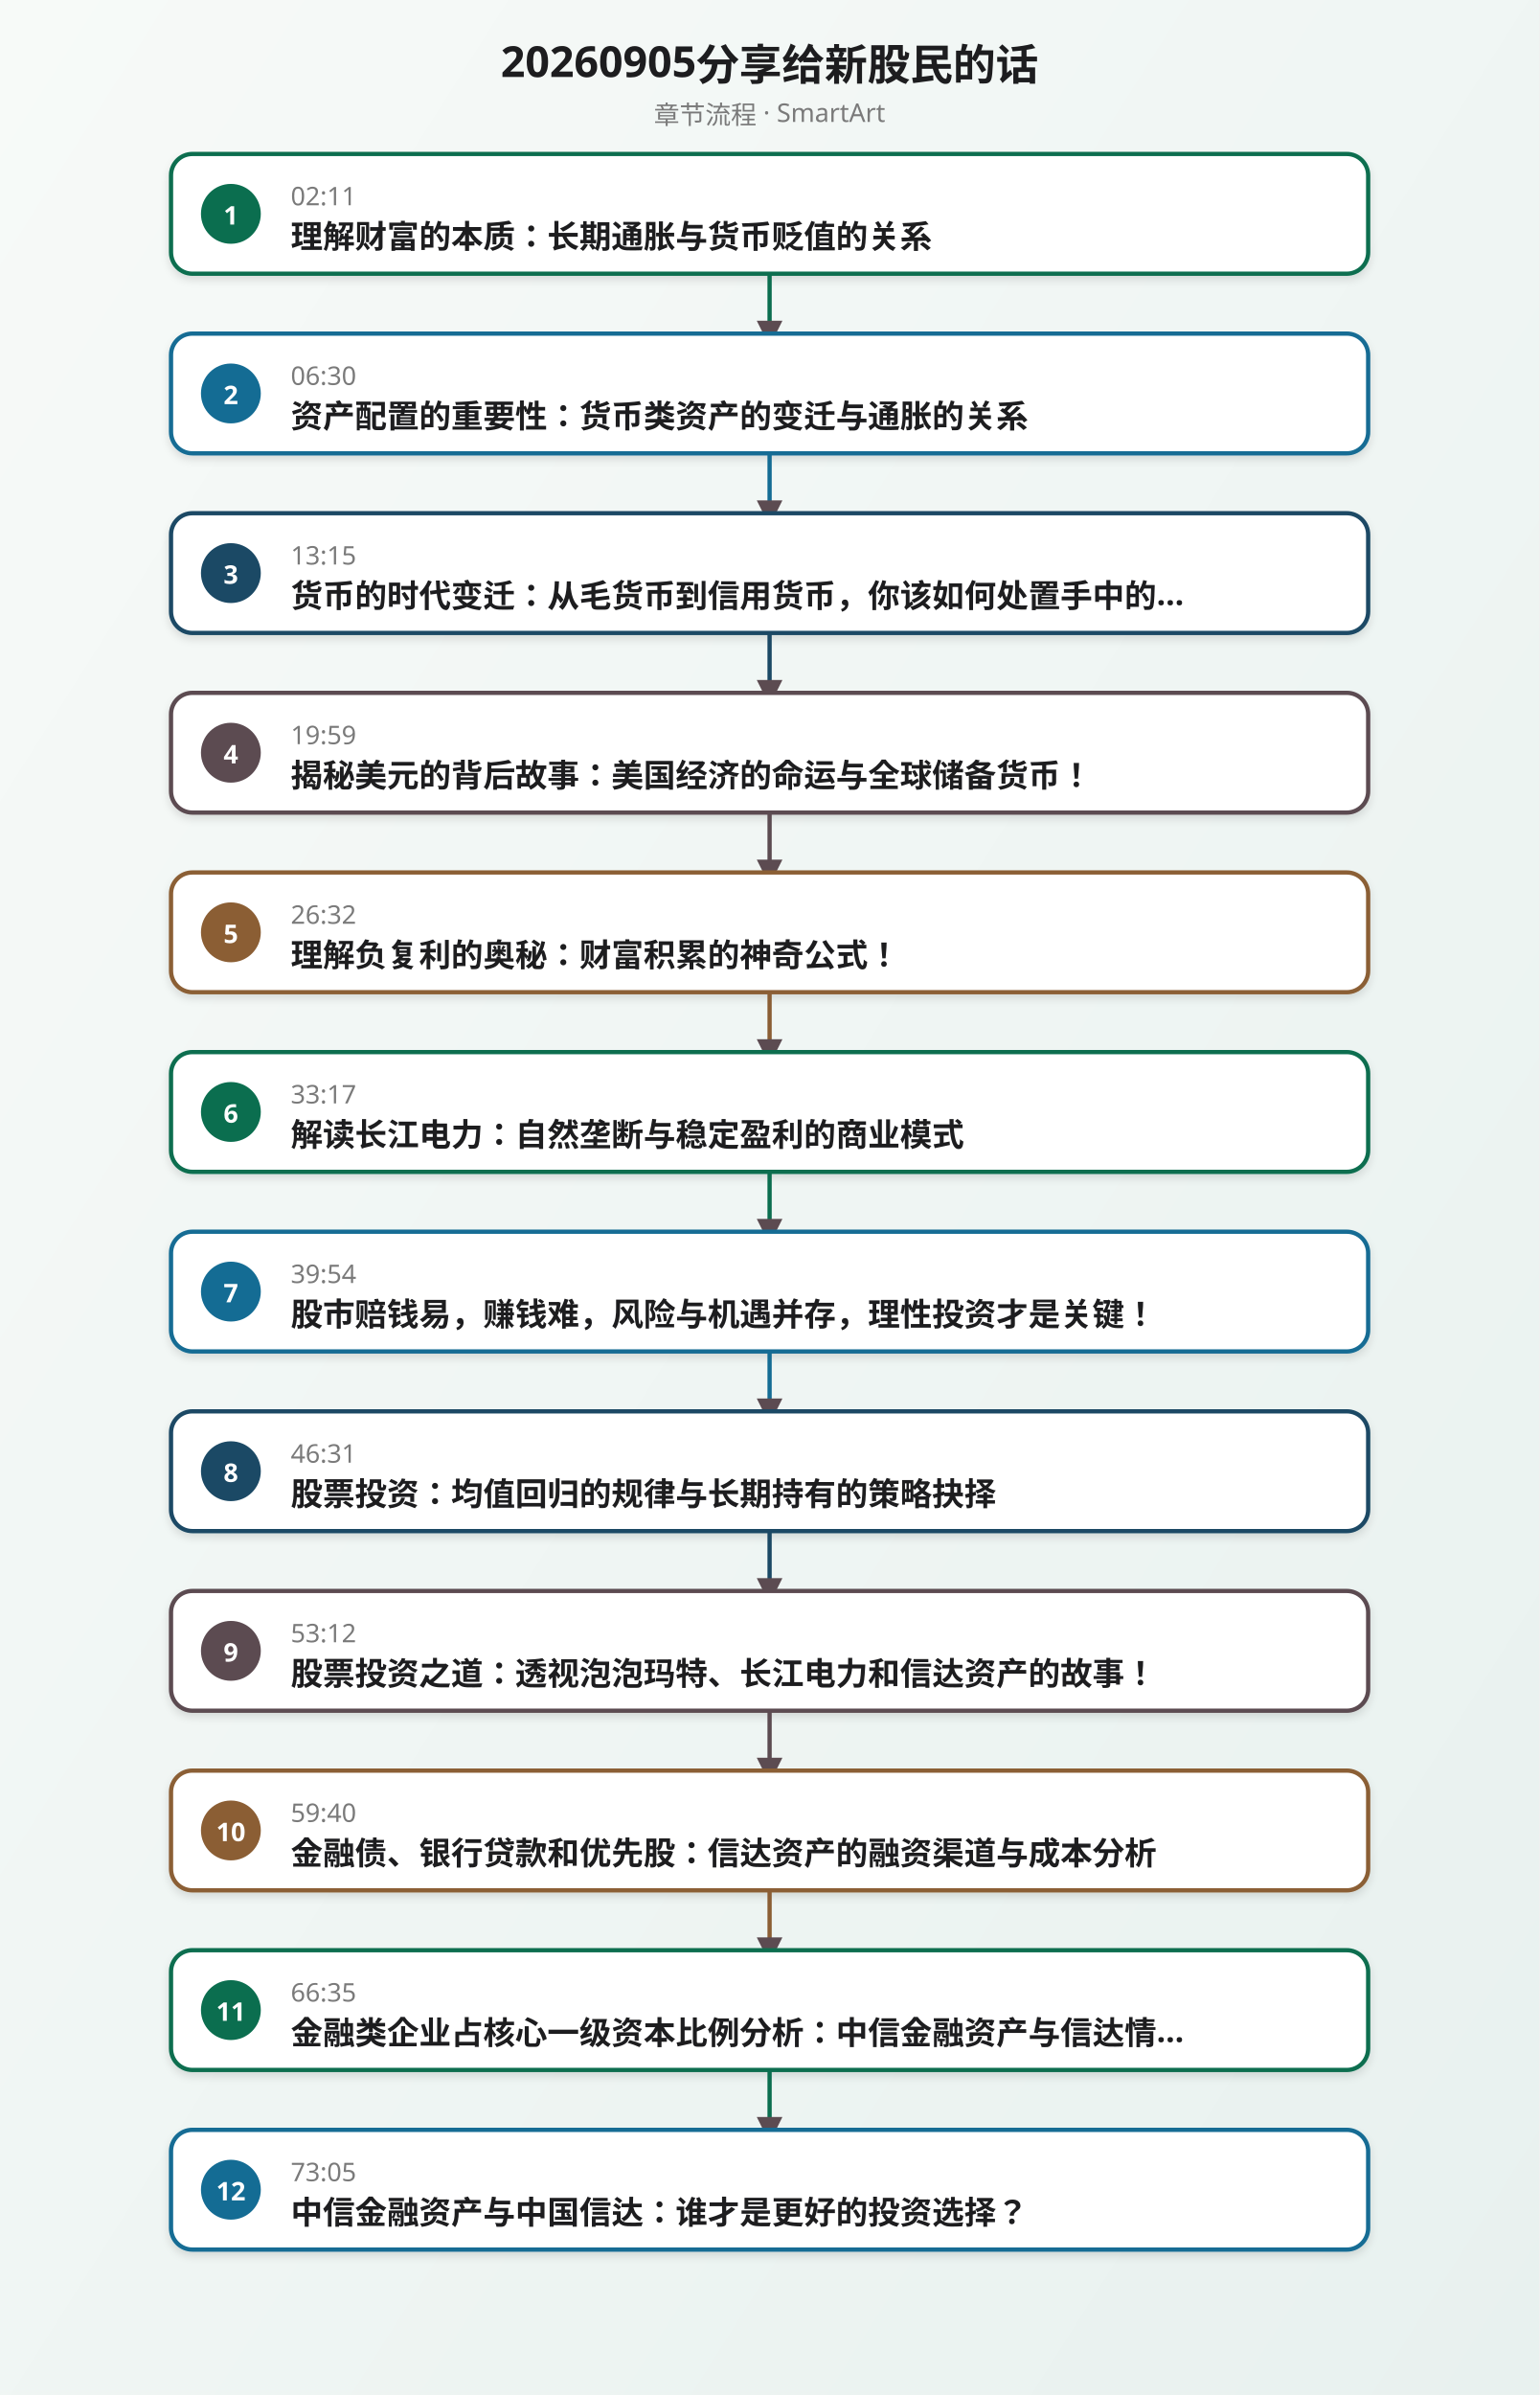
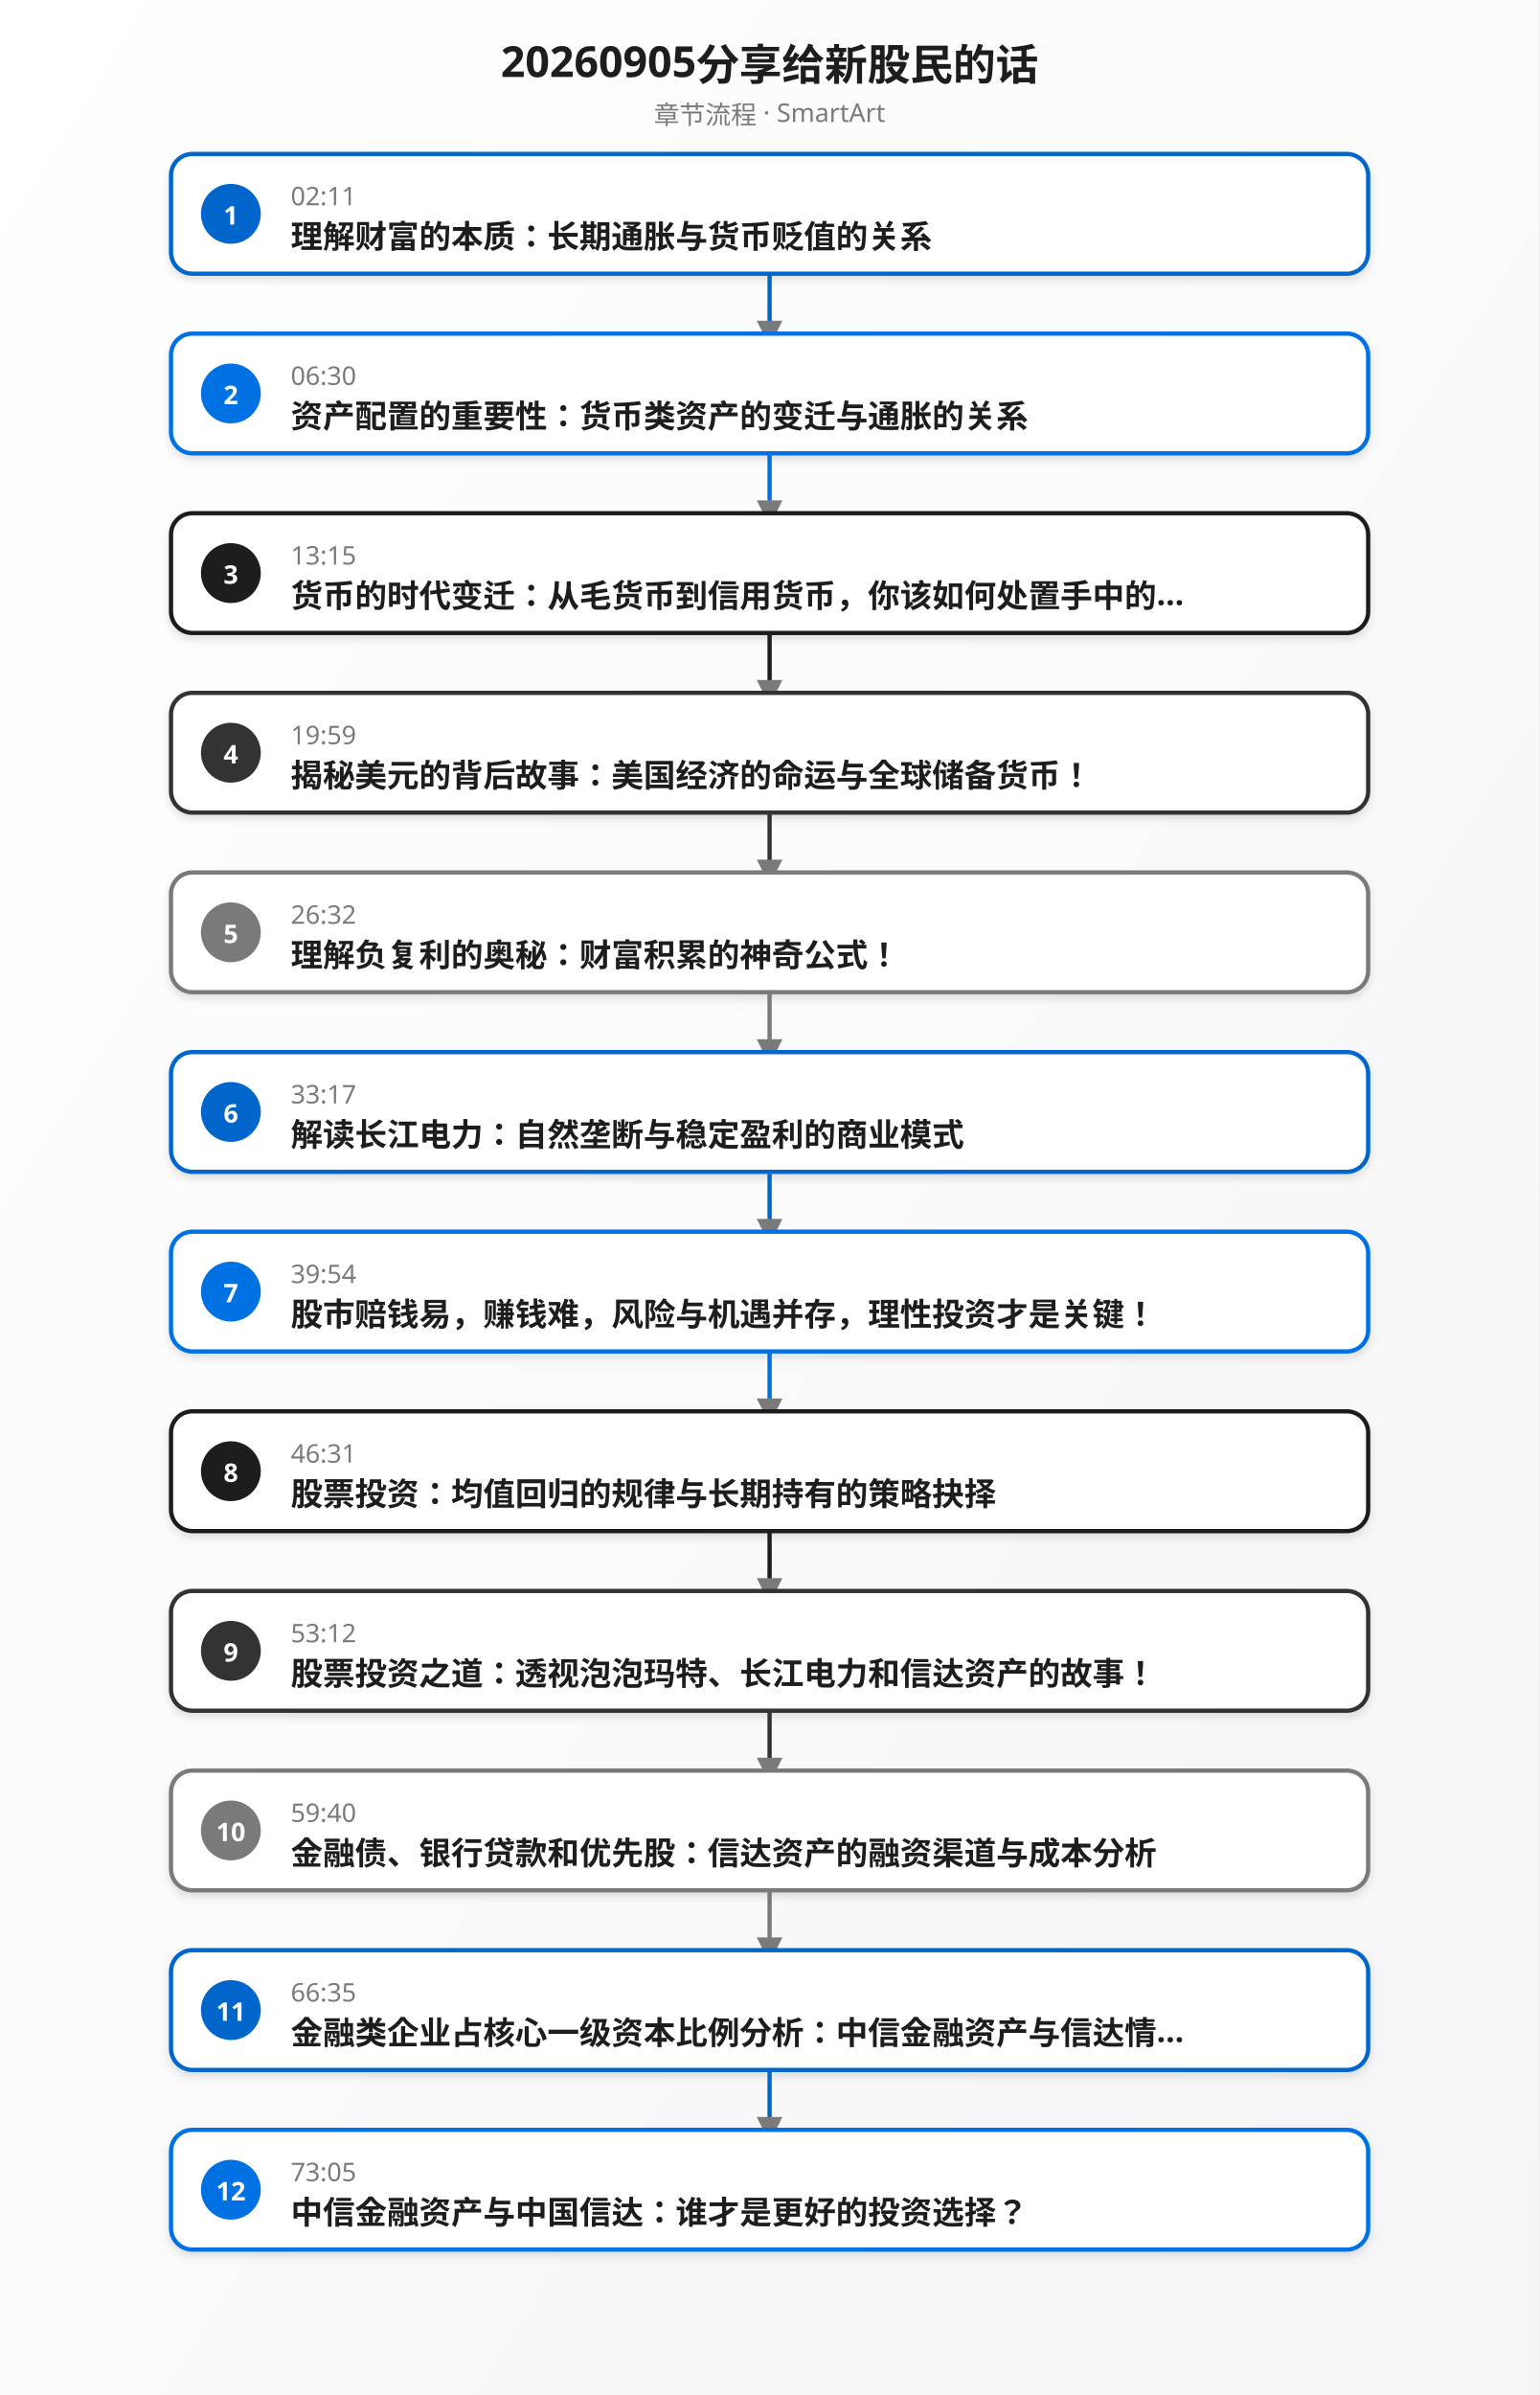
<svg xmlns="http://www.w3.org/2000/svg" width="720" height="1120" viewBox="0 0 720 1120">
  <defs>
    <linearGradient id="bg" x1="0" y1="0" x2="1" y2="1">
-       <stop offset="0%" stop-color="#f7faf8" />
-       <stop offset="100%" stop-color="#e8f1ef" />
+       <stop offset="0%" stop-color="#ffffff" />
+       <stop offset="100%" stop-color="#f5f5f7" />
    </linearGradient>
    <filter id="shadow" x="-5%" y="-5%" width="110%" height="120%">
      <feDropShadow dx="0" dy="2" stdDeviation="2" flood-opacity="0.12" />
      <marker id="arrow" viewBox="0 0 10 10" refX="5" refY="5" markerWidth="6" markerHeight="6" orient="auto-start-reverse">
-         <path d="M 0 0 L 10 5 L 0 10 z" fill="#5C4B51" />
+         <path d="M 0 0 L 10 5 L 0 10 z" fill="#7a7a7a" />
      </marker>
    </filter>
  </defs>
  <rect width="100%" height="100%" fill="url(#bg)" />
  <text x="360.0" y="36" text-anchor="middle" font-family="PingFang SC, Noto Sans SC, sans-serif" font-size="20" font-weight="600" fill="#1d1d1f">20260905分享给新股民的话</text>
  <text x="360.0" y="58" text-anchor="middle" font-family="PingFang SC, Noto Sans SC, sans-serif" font-size="12" fill="#7a7a7a">章节流程 · SmartArt</text>
-   <rect x="80.0" y="72" width="560" height="56" rx="10" fill="#fff" stroke="#0B6E4F" stroke-width="2" filter="url(#shadow)" />
-   <circle cx="108.0" cy="100.0" r="14" fill="#0B6E4F" />
+   <rect x="80.0" y="72" width="560" height="56" rx="10" fill="#fff" stroke="#0066cc" stroke-width="2" filter="url(#shadow)" />
+   <circle cx="108.0" cy="100.0" r="14" fill="#0066cc" />
  <text x="108.0" y="105.0" text-anchor="middle" font-family="sans-serif" font-size="12" font-weight="700" fill="#fff">1</text>
  <text x="136.0" y="96" font-family="PingFang SC, Noto Sans SC, sans-serif" font-size="12" fill="#7a7a7a">02:11</text>
  <text x="136.0" y="116" font-family="PingFang SC, Noto Sans SC, sans-serif" font-size="15" font-weight="600" fill="#1d1d1f">理解财富的本质：长期通胀与货币贬值的关系</text>
-   <line x1="360.0" y1="128" x2="360.0" y2="156" stroke="#0B6E4F" stroke-width="2" marker-end="url(#arrow)" />
-   <rect x="80.0" y="156" width="560" height="56" rx="10" fill="#fff" stroke="#146C94" stroke-width="2" filter="url(#shadow)" />
-   <circle cx="108.0" cy="184.0" r="14" fill="#146C94" />
+   <line x1="360.0" y1="128" x2="360.0" y2="156" stroke="#0066cc" stroke-width="2" marker-end="url(#arrow)" />
+   <rect x="80.0" y="156" width="560" height="56" rx="10" fill="#fff" stroke="#0071e3" stroke-width="2" filter="url(#shadow)" />
+   <circle cx="108.0" cy="184.0" r="14" fill="#0071e3" />
  <text x="108.0" y="189.0" text-anchor="middle" font-family="sans-serif" font-size="12" font-weight="700" fill="#fff">2</text>
  <text x="136.0" y="180" font-family="PingFang SC, Noto Sans SC, sans-serif" font-size="12" fill="#7a7a7a">06:30</text>
  <text x="136.0" y="200" font-family="PingFang SC, Noto Sans SC, sans-serif" font-size="15" font-weight="600" fill="#1d1d1f">资产配置的重要性：货币类资产的变迁与通胀的关系</text>
-   <line x1="360.0" y1="212" x2="360.0" y2="240" stroke="#146C94" stroke-width="2" marker-end="url(#arrow)" />
-   <rect x="80.0" y="240" width="560" height="56" rx="10" fill="#fff" stroke="#1B4965" stroke-width="2" filter="url(#shadow)" />
-   <circle cx="108.0" cy="268.0" r="14" fill="#1B4965" />
+   <line x1="360.0" y1="212" x2="360.0" y2="240" stroke="#0071e3" stroke-width="2" marker-end="url(#arrow)" />
+   <rect x="80.0" y="240" width="560" height="56" rx="10" fill="#fff" stroke="#1d1d1f" stroke-width="2" filter="url(#shadow)" />
+   <circle cx="108.0" cy="268.0" r="14" fill="#1d1d1f" />
  <text x="108.0" y="273.0" text-anchor="middle" font-family="sans-serif" font-size="12" font-weight="700" fill="#fff">3</text>
  <text x="136.0" y="264" font-family="PingFang SC, Noto Sans SC, sans-serif" font-size="12" fill="#7a7a7a">13:15</text>
  <text x="136.0" y="284" font-family="PingFang SC, Noto Sans SC, sans-serif" font-size="15" font-weight="600" fill="#1d1d1f">货币的时代变迁：从毛货币到信用货币，你该如何处置手中的…</text>
-   <line x1="360.0" y1="296" x2="360.0" y2="324" stroke="#1B4965" stroke-width="2" marker-end="url(#arrow)" />
-   <rect x="80.0" y="324" width="560" height="56" rx="10" fill="#fff" stroke="#5C4B51" stroke-width="2" filter="url(#shadow)" />
-   <circle cx="108.0" cy="352.0" r="14" fill="#5C4B51" />
+   <line x1="360.0" y1="296" x2="360.0" y2="324" stroke="#1d1d1f" stroke-width="2" marker-end="url(#arrow)" />
+   <rect x="80.0" y="324" width="560" height="56" rx="10" fill="#fff" stroke="#333333" stroke-width="2" filter="url(#shadow)" />
+   <circle cx="108.0" cy="352.0" r="14" fill="#333333" />
  <text x="108.0" y="357.0" text-anchor="middle" font-family="sans-serif" font-size="12" font-weight="700" fill="#fff">4</text>
  <text x="136.0" y="348" font-family="PingFang SC, Noto Sans SC, sans-serif" font-size="12" fill="#7a7a7a">19:59</text>
  <text x="136.0" y="368" font-family="PingFang SC, Noto Sans SC, sans-serif" font-size="15" font-weight="600" fill="#1d1d1f">揭秘美元的背后故事：美国经济的命运与全球储备货币！</text>
-   <line x1="360.0" y1="380" x2="360.0" y2="408" stroke="#5C4B51" stroke-width="2" marker-end="url(#arrow)" />
-   <rect x="80.0" y="408" width="560" height="56" rx="10" fill="#fff" stroke="#8B5E34" stroke-width="2" filter="url(#shadow)" />
-   <circle cx="108.0" cy="436.0" r="14" fill="#8B5E34" />
+   <line x1="360.0" y1="380" x2="360.0" y2="408" stroke="#333333" stroke-width="2" marker-end="url(#arrow)" />
+   <rect x="80.0" y="408" width="560" height="56" rx="10" fill="#fff" stroke="#7a7a7a" stroke-width="2" filter="url(#shadow)" />
+   <circle cx="108.0" cy="436.0" r="14" fill="#7a7a7a" />
  <text x="108.0" y="441.0" text-anchor="middle" font-family="sans-serif" font-size="12" font-weight="700" fill="#fff">5</text>
  <text x="136.0" y="432" font-family="PingFang SC, Noto Sans SC, sans-serif" font-size="12" fill="#7a7a7a">26:32</text>
  <text x="136.0" y="452" font-family="PingFang SC, Noto Sans SC, sans-serif" font-size="15" font-weight="600" fill="#1d1d1f">理解负复利的奥秘：财富积累的神奇公式！</text>
-   <line x1="360.0" y1="464" x2="360.0" y2="492" stroke="#8B5E34" stroke-width="2" marker-end="url(#arrow)" />
-   <rect x="80.0" y="492" width="560" height="56" rx="10" fill="#fff" stroke="#0B6E4F" stroke-width="2" filter="url(#shadow)" />
-   <circle cx="108.0" cy="520.0" r="14" fill="#0B6E4F" />
+   <line x1="360.0" y1="464" x2="360.0" y2="492" stroke="#7a7a7a" stroke-width="2" marker-end="url(#arrow)" />
+   <rect x="80.0" y="492" width="560" height="56" rx="10" fill="#fff" stroke="#0066cc" stroke-width="2" filter="url(#shadow)" />
+   <circle cx="108.0" cy="520.0" r="14" fill="#0066cc" />
  <text x="108.0" y="525.0" text-anchor="middle" font-family="sans-serif" font-size="12" font-weight="700" fill="#fff">6</text>
  <text x="136.0" y="516" font-family="PingFang SC, Noto Sans SC, sans-serif" font-size="12" fill="#7a7a7a">33:17</text>
  <text x="136.0" y="536" font-family="PingFang SC, Noto Sans SC, sans-serif" font-size="15" font-weight="600" fill="#1d1d1f">解读长江电力：自然垄断与稳定盈利的商业模式</text>
-   <line x1="360.0" y1="548" x2="360.0" y2="576" stroke="#0B6E4F" stroke-width="2" marker-end="url(#arrow)" />
-   <rect x="80.0" y="576" width="560" height="56" rx="10" fill="#fff" stroke="#146C94" stroke-width="2" filter="url(#shadow)" />
-   <circle cx="108.0" cy="604.0" r="14" fill="#146C94" />
+   <line x1="360.0" y1="548" x2="360.0" y2="576" stroke="#0066cc" stroke-width="2" marker-end="url(#arrow)" />
+   <rect x="80.0" y="576" width="560" height="56" rx="10" fill="#fff" stroke="#0071e3" stroke-width="2" filter="url(#shadow)" />
+   <circle cx="108.0" cy="604.0" r="14" fill="#0071e3" />
  <text x="108.0" y="609.0" text-anchor="middle" font-family="sans-serif" font-size="12" font-weight="700" fill="#fff">7</text>
  <text x="136.0" y="600" font-family="PingFang SC, Noto Sans SC, sans-serif" font-size="12" fill="#7a7a7a">39:54</text>
  <text x="136.0" y="620" font-family="PingFang SC, Noto Sans SC, sans-serif" font-size="15" font-weight="600" fill="#1d1d1f">股市赔钱易，赚钱难，风险与机遇并存，理性投资才是关键！</text>
-   <line x1="360.0" y1="632" x2="360.0" y2="660" stroke="#146C94" stroke-width="2" marker-end="url(#arrow)" />
-   <rect x="80.0" y="660" width="560" height="56" rx="10" fill="#fff" stroke="#1B4965" stroke-width="2" filter="url(#shadow)" />
-   <circle cx="108.0" cy="688.0" r="14" fill="#1B4965" />
+   <line x1="360.0" y1="632" x2="360.0" y2="660" stroke="#0071e3" stroke-width="2" marker-end="url(#arrow)" />
+   <rect x="80.0" y="660" width="560" height="56" rx="10" fill="#fff" stroke="#1d1d1f" stroke-width="2" filter="url(#shadow)" />
+   <circle cx="108.0" cy="688.0" r="14" fill="#1d1d1f" />
  <text x="108.0" y="693.0" text-anchor="middle" font-family="sans-serif" font-size="12" font-weight="700" fill="#fff">8</text>
  <text x="136.0" y="684" font-family="PingFang SC, Noto Sans SC, sans-serif" font-size="12" fill="#7a7a7a">46:31</text>
  <text x="136.0" y="704" font-family="PingFang SC, Noto Sans SC, sans-serif" font-size="15" font-weight="600" fill="#1d1d1f">股票投资：均值回归的规律与长期持有的策略抉择</text>
-   <line x1="360.0" y1="716" x2="360.0" y2="744" stroke="#1B4965" stroke-width="2" marker-end="url(#arrow)" />
-   <rect x="80.0" y="744" width="560" height="56" rx="10" fill="#fff" stroke="#5C4B51" stroke-width="2" filter="url(#shadow)" />
-   <circle cx="108.0" cy="772.0" r="14" fill="#5C4B51" />
+   <line x1="360.0" y1="716" x2="360.0" y2="744" stroke="#1d1d1f" stroke-width="2" marker-end="url(#arrow)" />
+   <rect x="80.0" y="744" width="560" height="56" rx="10" fill="#fff" stroke="#333333" stroke-width="2" filter="url(#shadow)" />
+   <circle cx="108.0" cy="772.0" r="14" fill="#333333" />
  <text x="108.0" y="777.0" text-anchor="middle" font-family="sans-serif" font-size="12" font-weight="700" fill="#fff">9</text>
  <text x="136.0" y="768" font-family="PingFang SC, Noto Sans SC, sans-serif" font-size="12" fill="#7a7a7a">53:12</text>
  <text x="136.0" y="788" font-family="PingFang SC, Noto Sans SC, sans-serif" font-size="15" font-weight="600" fill="#1d1d1f">股票投资之道：透视泡泡玛特、长江电力和信达资产的故事！</text>
-   <line x1="360.0" y1="800" x2="360.0" y2="828" stroke="#5C4B51" stroke-width="2" marker-end="url(#arrow)" />
-   <rect x="80.0" y="828" width="560" height="56" rx="10" fill="#fff" stroke="#8B5E34" stroke-width="2" filter="url(#shadow)" />
-   <circle cx="108.0" cy="856.0" r="14" fill="#8B5E34" />
+   <line x1="360.0" y1="800" x2="360.0" y2="828" stroke="#333333" stroke-width="2" marker-end="url(#arrow)" />
+   <rect x="80.0" y="828" width="560" height="56" rx="10" fill="#fff" stroke="#7a7a7a" stroke-width="2" filter="url(#shadow)" />
+   <circle cx="108.0" cy="856.0" r="14" fill="#7a7a7a" />
  <text x="108.0" y="861.0" text-anchor="middle" font-family="sans-serif" font-size="12" font-weight="700" fill="#fff">10</text>
  <text x="136.0" y="852" font-family="PingFang SC, Noto Sans SC, sans-serif" font-size="12" fill="#7a7a7a">59:40</text>
  <text x="136.0" y="872" font-family="PingFang SC, Noto Sans SC, sans-serif" font-size="15" font-weight="600" fill="#1d1d1f">金融债、银行贷款和优先股：信达资产的融资渠道与成本分析</text>
-   <line x1="360.0" y1="884" x2="360.0" y2="912" stroke="#8B5E34" stroke-width="2" marker-end="url(#arrow)" />
-   <rect x="80.0" y="912" width="560" height="56" rx="10" fill="#fff" stroke="#0B6E4F" stroke-width="2" filter="url(#shadow)" />
-   <circle cx="108.0" cy="940.0" r="14" fill="#0B6E4F" />
+   <line x1="360.0" y1="884" x2="360.0" y2="912" stroke="#7a7a7a" stroke-width="2" marker-end="url(#arrow)" />
+   <rect x="80.0" y="912" width="560" height="56" rx="10" fill="#fff" stroke="#0066cc" stroke-width="2" filter="url(#shadow)" />
+   <circle cx="108.0" cy="940.0" r="14" fill="#0066cc" />
  <text x="108.0" y="945.0" text-anchor="middle" font-family="sans-serif" font-size="12" font-weight="700" fill="#fff">11</text>
  <text x="136.0" y="936" font-family="PingFang SC, Noto Sans SC, sans-serif" font-size="12" fill="#7a7a7a">66:35</text>
  <text x="136.0" y="956" font-family="PingFang SC, Noto Sans SC, sans-serif" font-size="15" font-weight="600" fill="#1d1d1f">金融类企业占核心一级资本比例分析：中信金融资产与信达情…</text>
-   <line x1="360.0" y1="968" x2="360.0" y2="996" stroke="#0B6E4F" stroke-width="2" marker-end="url(#arrow)" />
-   <rect x="80.0" y="996" width="560" height="56" rx="10" fill="#fff" stroke="#146C94" stroke-width="2" filter="url(#shadow)" />
-   <circle cx="108.0" cy="1024.0" r="14" fill="#146C94" />
+   <line x1="360.0" y1="968" x2="360.0" y2="996" stroke="#0066cc" stroke-width="2" marker-end="url(#arrow)" />
+   <rect x="80.0" y="996" width="560" height="56" rx="10" fill="#fff" stroke="#0071e3" stroke-width="2" filter="url(#shadow)" />
+   <circle cx="108.0" cy="1024.0" r="14" fill="#0071e3" />
  <text x="108.0" y="1029.0" text-anchor="middle" font-family="sans-serif" font-size="12" font-weight="700" fill="#fff">12</text>
  <text x="136.0" y="1020" font-family="PingFang SC, Noto Sans SC, sans-serif" font-size="12" fill="#7a7a7a">73:05</text>
  <text x="136.0" y="1040" font-family="PingFang SC, Noto Sans SC, sans-serif" font-size="15" font-weight="600" fill="#1d1d1f">中信金融资产与中国信达：谁才是更好的投资选择？</text>
</svg>
